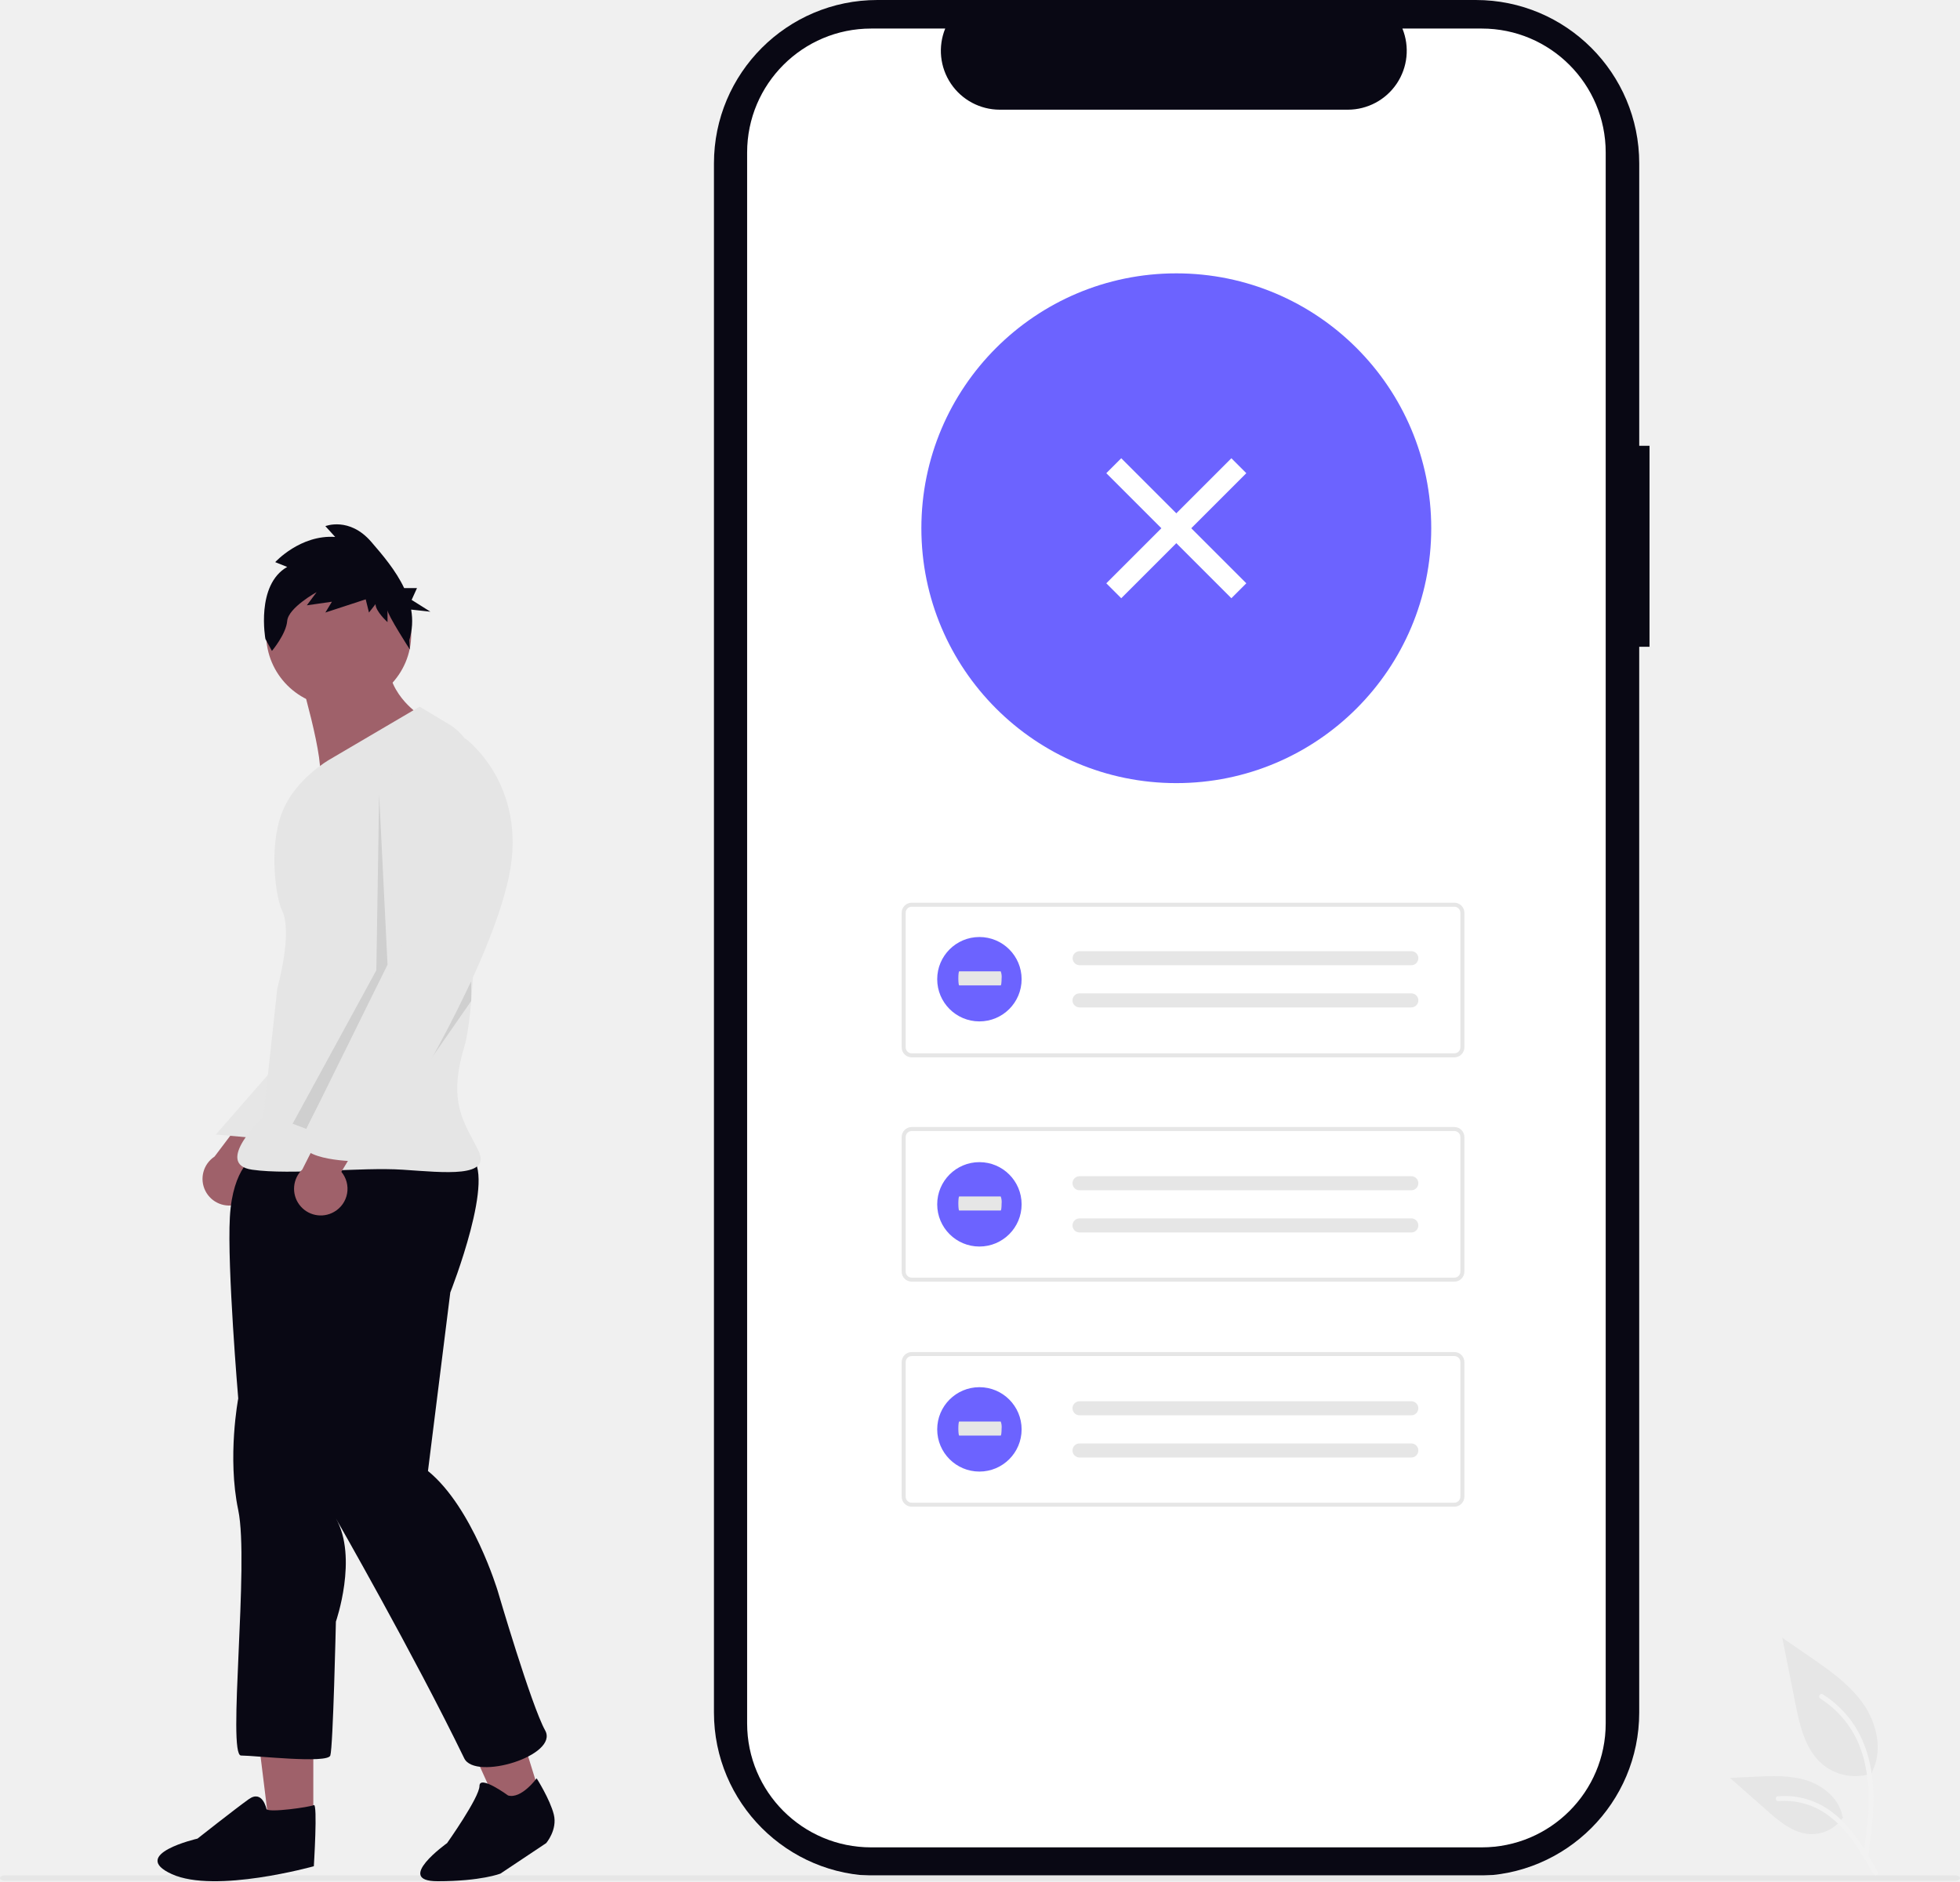
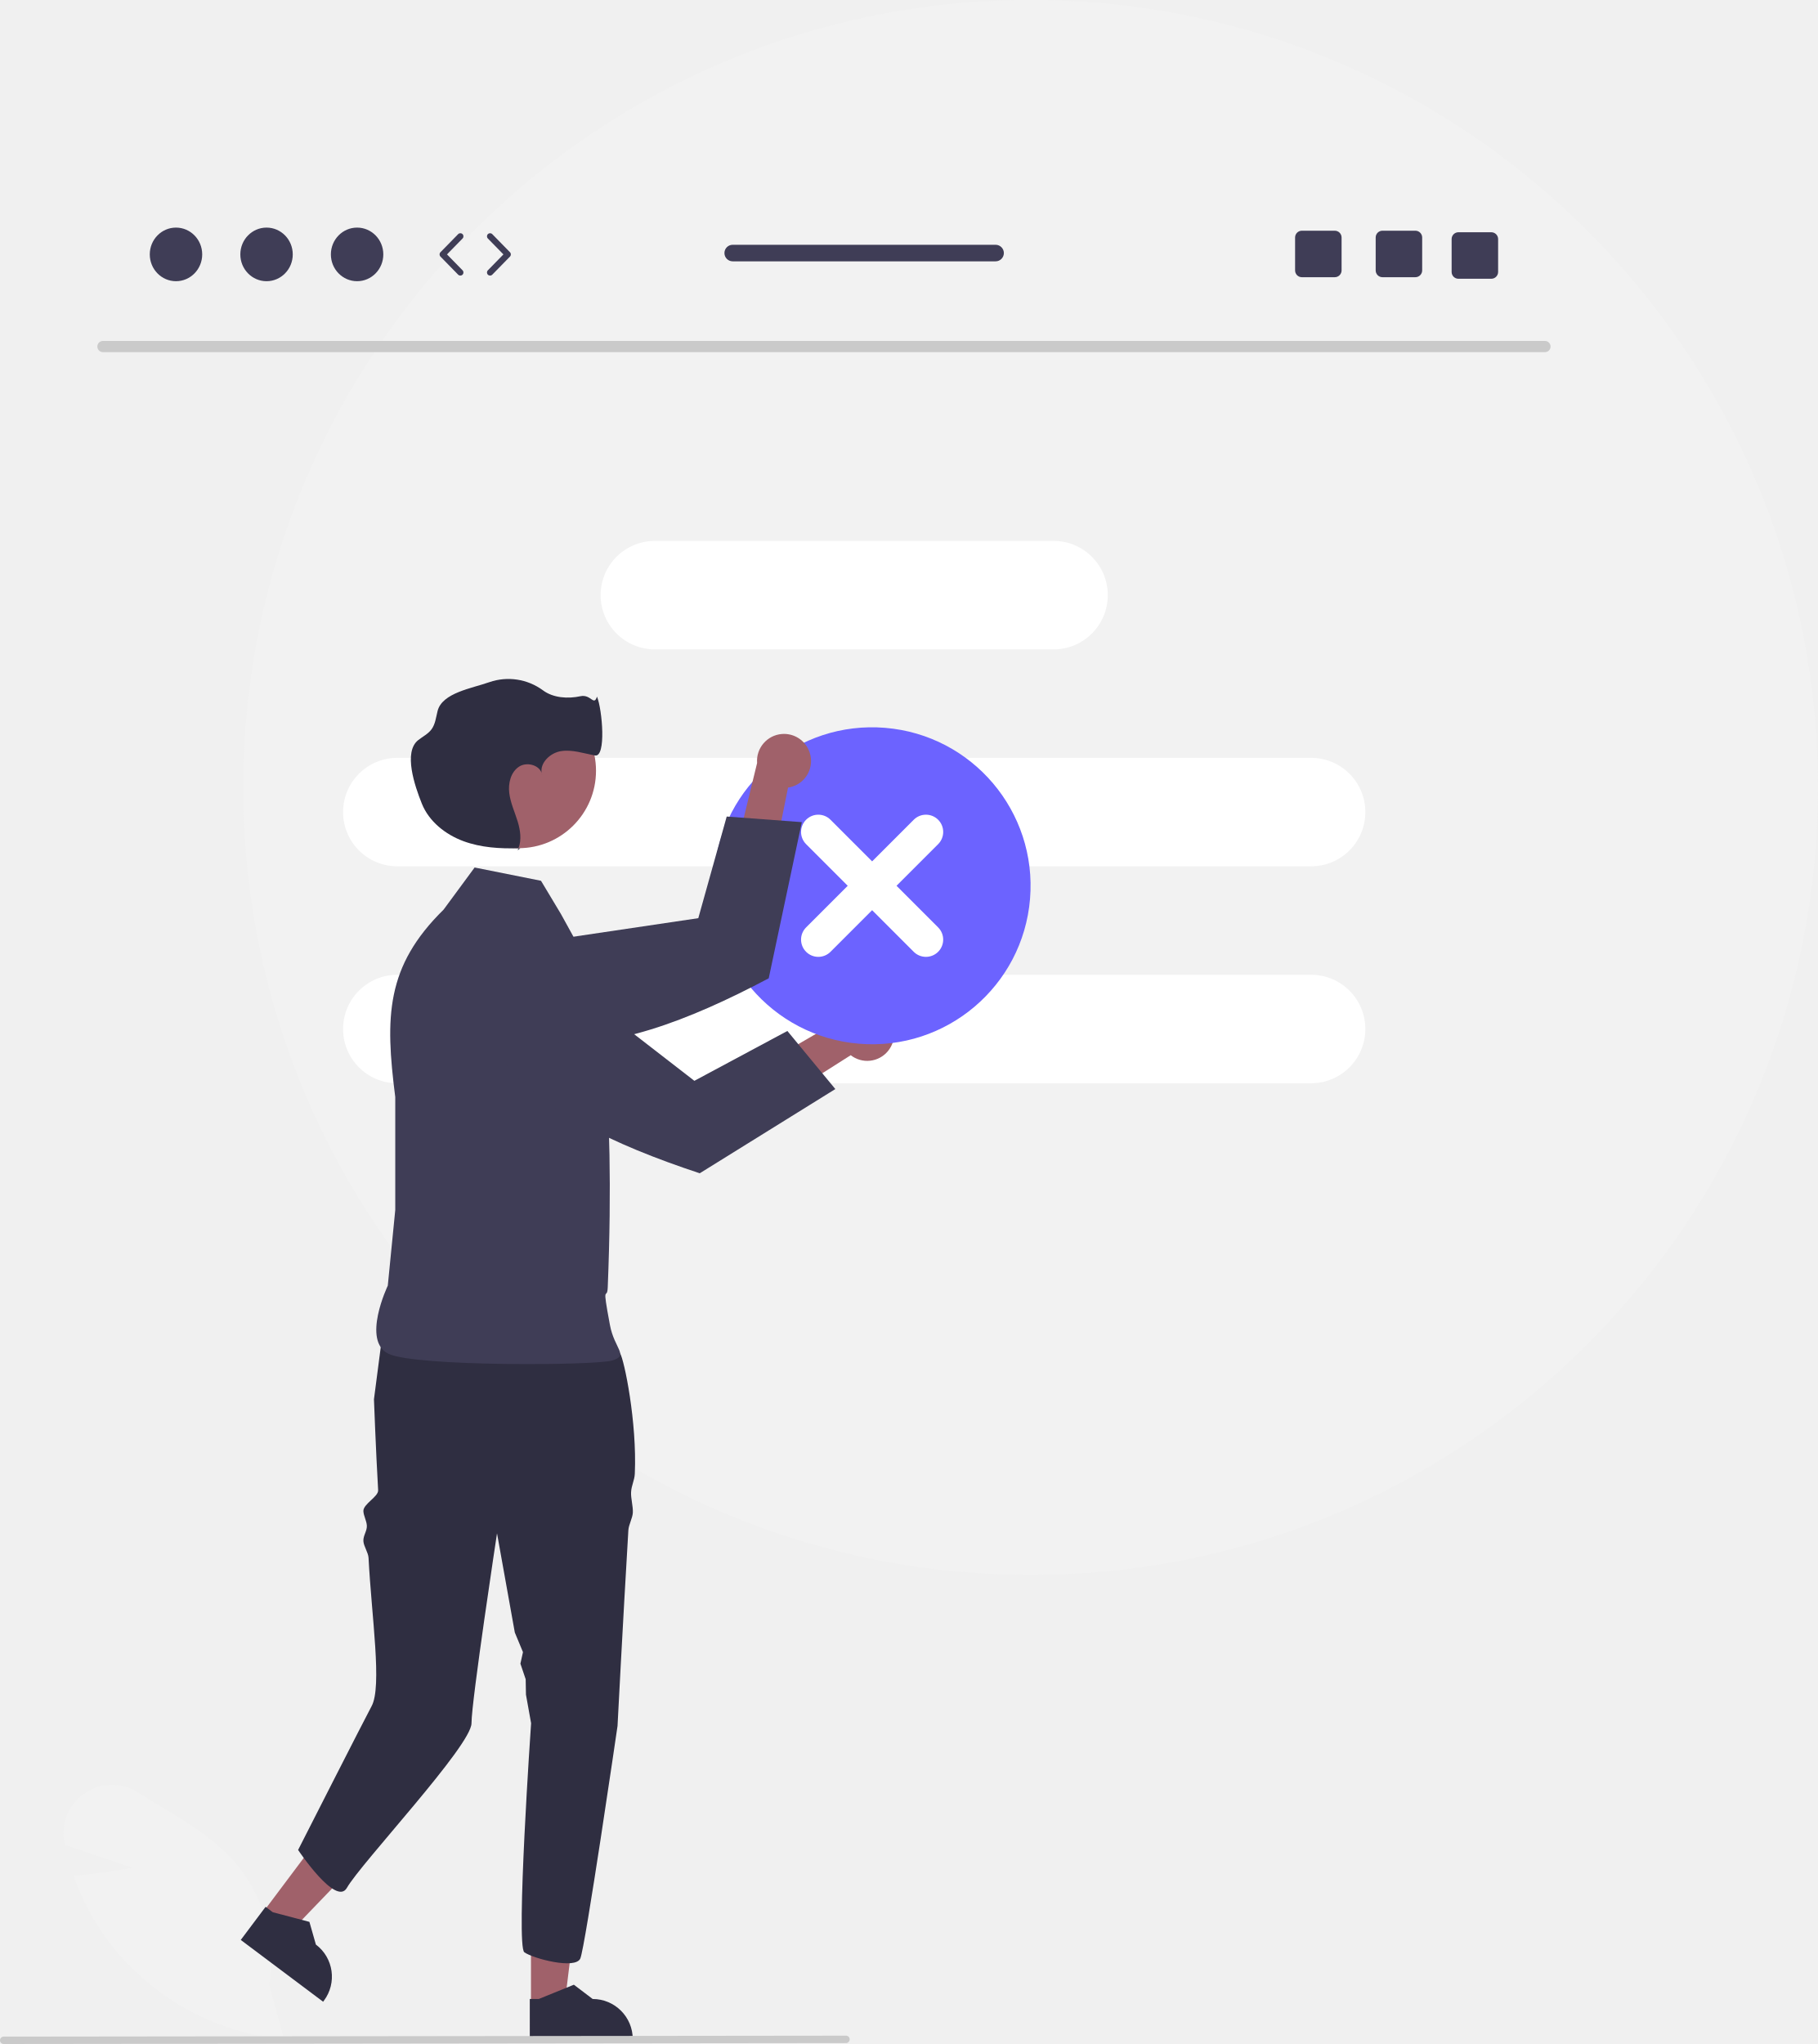
- <svg xmlns="http://www.w3.org/2000/svg" width="742.417" height="712.723" viewBox="0 0 742.417 712.723" role="img" artist="Katerina Limpitsouni" source="https://undraw.co/">
-   <g id="Group_9" data-name="Group 9" transform="translate(-589 -184)">
-     <path id="Path_274-1954" data-name="Path 274" d="M449.813,328.006s11.621,38.349,8.135,43,37.187-25.566,37.187-25.566-15.107-10.459-9.3-25.566Z" transform="translate(251.695 108.565)" fill="#9f616a" />
-     <path id="Path_968-1955" data-name="Path 968" d="M853.606,262.605h-3.9V155.628a61.915,61.915,0,0,0-61.915-61.915H561.141a61.915,61.915,0,0,0-61.916,61.915V742.511a61.915,61.915,0,0,0,61.915,61.915H787.788A61.915,61.915,0,0,0,849.7,742.511V338.753h3.9Z" transform="translate(360.209 90.287)" fill="#090814" />
-     <path id="Path_969-1956" data-name="Path 969" d="M837.006,151.481V746.656a46.958,46.958,0,0,1-46.935,46.952H558.764a46.967,46.967,0,0,1-46.973-46.959V151.482a46.965,46.965,0,0,1,46.971-46.951H586.82a22.329,22.329,0,0,0,20.656,30.74H739.344A22.329,22.329,0,0,0,760,104.53h30.055a46.957,46.957,0,0,1,46.951,46.934Z" transform="translate(360.209 90.287)" fill="#fff" />
-     <circle id="Ellipse_18" data-name="Ellipse 18" cx="96.565" cy="96.565" r="96.565" transform="translate(938 287.564)" fill="#6c63ff" />
-     <path id="Path_39-1957" data-name="Path 39" d="M779.672,494.309H574.135a3.81,3.81,0,0,1-3.806-3.806V439.52a3.811,3.811,0,0,1,3.806-3.806H779.672a3.811,3.811,0,0,1,3.806,3.806V490.5a3.811,3.811,0,0,1-3.806,3.806ZM574.135,437.235a2.286,2.286,0,0,0-2.284,2.284V490.5a2.286,2.286,0,0,0,2.284,2.284H779.672a2.286,2.286,0,0,0,2.284-2.284V439.519a2.286,2.286,0,0,0-2.284-2.284Z" transform="translate(360.209 90.287)" fill="#e6e6e6" />
-     <path id="Path_40-1958" data-name="Path 40" d="M637.7,454.074a2.665,2.665,0,0,0,0,5.329H763.3a2.665,2.665,0,0,0,.2-5.326l-.117,0H637.7Z" transform="translate(360.209 90.287)" fill="#e6e6e6" />
-     <path id="Path_41-1959" data-name="Path 41" d="M637.7,470.058a2.664,2.664,0,1,0,0,5.329H763.3a2.665,2.665,0,0,0,.2-5.326l-.117,0H637.7Z" transform="translate(360.209 90.287)" fill="#e6e6e6" />
-     <path id="Path_42-1960" data-name="Path 42" d="M779.672,579.289H574.135a3.81,3.81,0,0,1-3.806-3.806V524.5a3.811,3.811,0,0,1,3.806-3.806H779.672a3.811,3.811,0,0,1,3.806,3.806v50.985a3.811,3.811,0,0,1-3.806,3.8ZM574.135,522.216a2.286,2.286,0,0,0-2.284,2.284v50.985a2.286,2.286,0,0,0,2.284,2.284H779.672a2.286,2.286,0,0,0,2.284-2.284V524.5a2.286,2.286,0,0,0-2.284-2.284Z" transform="translate(360.209 90.287)" fill="#e6e6e6" />
-     <path id="Path_43-1961" data-name="Path 43" d="M637.7,539.33a2.664,2.664,0,0,0,0,5.329H763.3a2.665,2.665,0,1,0,.087-5.329H637.7Z" transform="translate(360.209 90.287)" fill="#e6e6e6" />
-     <path id="Path_44-1962" data-name="Path 44" d="M637.7,555.318a2.664,2.664,0,0,0,0,5.329H763.3a2.665,2.665,0,1,0,.087-5.329H637.7Z" transform="translate(360.209 90.287)" fill="#e6e6e6" />
-     <path id="Path_39-2-1963" data-name="Path 39-2" d="M779.672,664.547H574.135a3.81,3.81,0,0,1-3.806-3.806V609.758a3.811,3.811,0,0,1,3.806-3.806H779.672a3.811,3.811,0,0,1,3.806,3.806v50.985a3.811,3.811,0,0,1-3.806,3.806ZM574.135,607.474a2.286,2.286,0,0,0-2.284,2.284v50.985a2.286,2.286,0,0,0,2.284,2.284H779.672a2.286,2.286,0,0,0,2.284-2.284V609.758a2.286,2.286,0,0,0-2.284-2.284Z" transform="translate(360.209 90.287)" fill="#e6e6e6" />
-     <path id="Path_40-2-1964" data-name="Path 40-2" d="M637.7,624.591a2.664,2.664,0,0,0,0,5.329H763.3a2.665,2.665,0,0,0,.2-5.326l-.117,0H637.7Z" transform="translate(360.209 90.287)" fill="#e6e6e6" />
-     <path id="Path_41-2-1965" data-name="Path 41-2" d="M637.7,640.578a2.664,2.664,0,0,0,0,5.329H763.3a2.665,2.665,0,0,0,.2-5.326l-.117,0H637.7Z" transform="translate(360.209 90.287)" fill="#e6e6e6" />
-     <path id="Path_970-1966" data-name="Path 970" d="M969.27,806.286H230.729c-1.071,0-1.938-.468-1.938-1.045s.868-1.045,1.938-1.045H969.271c1.07,0,1.938.468,1.938,1.045S970.341,806.286,969.27,806.286Z" transform="translate(360.209 90.287)" fill="#e6e6e6" />
-     <g id="Group_58" data-name="Group 58" transform="translate(589 184)">
-       <path id="Path_438-1967" data-name="Path 438" d="M937.992,765.521a19.474,19.474,0,0,1-18.806-3.313c-6.587-5.528-8.652-14.636-10.332-23.07l-4.97-24.945,10.405,7.165c7.483,5.152,15.134,10.47,20.316,17.933s7.443,17.651,3.28,25.726" transform="translate(-228.791 -93.713)" fill="#e6e6e6" />
-       <path id="Path_439-1968" data-name="Path 439" d="M936.385,797.458c1.31-9.542,2.657-19.206,1.738-28.849-.816-8.565-3.429-16.93-8.749-23.789a39.574,39.574,0,0,0-10.153-9.2c-1.015-.641-1.95.968-.939,1.606a37.622,37.622,0,0,1,14.881,17.956c3.24,8.241,3.76,17.224,3.2,25.977-.338,5.294-1.053,10.553-1.774,15.8a.964.964,0,0,0,.65,1.144.936.936,0,0,0,1.144-.65Z" transform="translate(-228.791 -93.713)" fill="#f2f2f2" />
-       <path id="Path_442-1969" data-name="Path 442" d="M926.958,782.148a14.336,14.336,0,0,1-12.491,6.447c-6.323-.3-11.595-4.713-16.34-8.9l-14.035-12.4,9.289-.444c6.68-.32,13.533-.618,19.9,1.442s12.231,7.018,13.394,13.6" transform="translate(-228.791 -93.713)" fill="#e6e6e6" />
-       <path id="Path_443-1970" data-name="Path 443" d="M940.086,802.943c-6.3-11.156-13.618-23.555-26.685-27.518a29.779,29.779,0,0,0-11.224-1.159c-1.192.1-.894,1.94.3,1.837a27.665,27.665,0,0,1,17.912,4.739c5.051,3.438,8.983,8.217,12.311,13.286,2.039,3.1,3.865,6.341,5.691,9.573C938.971,804.733,940.677,803.988,940.086,802.943Z" transform="translate(-228.791 -93.713)" fill="#f2f2f2" />
-     </g>
-     <g id="Group_59" data-name="Group 59" transform="translate(589 184)">
-       <circle id="Ellipse_5" data-name="Ellipse 5" cx="15.986" cy="15.986" r="15.986" transform="translate(355 354.999)" fill="#6c63ff" />
-       <path id="Path_40-3-1971" data-name="Path 40-3" d="M592.124,461.712c-.184,0-.333,1.193-.333,2.664s.149,2.665.333,2.665h15.719c.184.024.336-1.149.339-2.62a5.944,5.944,0,0,0-.328-2.708h-15.73Z" transform="translate(-228.791 -93.713)" fill="#e6e6e6" />
-     </g>
-     <g id="Group_60" data-name="Group 60" transform="translate(589 184)">
-       <circle id="Ellipse_5-2" data-name="Ellipse 5-2" cx="15.986" cy="15.986" r="15.986" transform="translate(355 440.292)" fill="#6c63ff" />
-       <path id="Path_40-4-1972" data-name="Path 40-4" d="M592.124,547.005c-.184,0-.333,1.193-.333,2.664s.149,2.665.333,2.665h15.719c.184.024.336-1.149.339-2.62a5.944,5.944,0,0,0-.328-2.708h-15.73Z" transform="translate(-228.791 -93.713)" fill="#e6e6e6" />
-     </g>
-     <g id="Group_61" data-name="Group 61" transform="translate(589 184)">
-       <circle id="Ellipse_5-3" data-name="Ellipse 5-3" cx="15.986" cy="15.986" r="15.986" transform="translate(355 525.55)" fill="#6c63ff" />
-       <path id="Path_40-5-1973" data-name="Path 40-5" d="M592.124,632.263c-.184,0-.333,1.193-.333,2.664s.149,2.665.333,2.665h15.719c.184.024.336-1.149.339-2.62a5.941,5.941,0,0,0-.328-2.708h-15.73Z" transform="translate(-228.791 -93.713)" fill="#e6e6e6" />
-     </g>
-     <rect id="Rectangle_117" data-name="Rectangle 117" width="8" height="67" transform="translate(1008.051 363.268) rotate(-45)" fill="#fff" />
-     <rect id="Rectangle_118" data-name="Rectangle 118" width="8" height="67" transform="translate(1055.426 357.616) rotate(45)" fill="#fff" />
-     <path id="Path_254-1974" data-name="Path 254" d="M319.051,549.848a10.056,10.056,0,0,0,5.388-14.447L348,508.537,329.608,506l-19.558,25.9a10.11,10.11,0,0,0,9,17.95Z" transform="translate(360.209 90.287)" fill="#9f616a" />
-     <path id="Path_255-1975" data-name="Path 255" d="M118.679,694.215H102.244L94.425,630.82h24.257Z" transform="translate(589 184)" fill="#9f616a" />
-     <path id="Path_257-1976" data-name="Path 257" d="M204.713,680.461l-15.7,4.873L162.751,627.11l23.166-7.192Z" transform="translate(589 184)" fill="#9f616a" />
-     <path id="Path_973-1977" data-name="Path 973" d="M334.884,495.656l-24.341,27.877,19.056,1.715Z" transform="translate(360.209 90.287)" fill="#e6e6e6" />
-     <path id="Path_975-1978" data-name="Path 975" d="M325.373,531.589s-8.455,4.227-9.512,23.251,3.171,68.7,3.171,68.7-4.227,22.194,0,42.274-4.227,93,1.057,93,32.762,3.171,33.819,0,2.114-50.729,2.114-50.729,8.455-24.308,0-39.1c0,0,29.521,51.548,48.615,90.889,4.179,8.61,35.933-1.057,30.649-10.569s-17.966-52.843-17.966-52.843-9.512-31.706-26.421-45.445l8.455-67.639s17.967-45.445,7.4-51.786S325.373,531.589,325.373,531.589Z" transform="translate(360.209 90.287)" fill="#090814" />
-     <circle id="Ellipse_182" data-name="Ellipse 182" cx="27.478" cy="27.478" r="27.478" transform="translate(689.809 396.765)" fill="#9f616a" />
-     <path id="Path_976-1979" data-name="Path 976" d="M387.727,361.434l-34.16,20.08s-13.08,7.366-17.966,20.08c-5.208,13.55-2.181,32.628,0,36.99,4.227,8.455-1.773,29.592-1.773,29.592l-5.284,48.615s-19.023,17.966-4.227,20.08,41.217-1.057,57.07,0,33.819,3.171,28.535-7.4-11.625-17.967-5.284-39.1c4.962-16.54,4.747-78.383,4.419-104.5A21.025,21.025,0,0,0,398.846,368.1Z" transform="translate(360.209 90.287)" fill="#e5e5e5" />
-     <path id="Path_980-1980" data-name="Path 980" d="M372.407,394.727l3.17,64.468-30.726,62.223-5.211-1.983,31.706-58.127Z" transform="translate(360.209 90.287)" opacity="0.1" style="isolation: isolate" />
-     <path id="Path_982-1981" data-name="Path 982" d="M407.279,472.932v-7.4L371.35,524.718Z" transform="translate(360.209 90.287)" opacity="0.1" style="isolation: isolate" />
-     <path id="Path_983-1982" data-name="Path 983" d="M337.576,306.387l-4.539-1.816s9.5-10.457,22.713-9.548l-3.717-4.092s9.085-3.637,17.345,5.91c4.342,5.019,9.365,10.919,12.5,17.564h4.865l-2.03,4.471,7.106,4.471-7.294-.8a24.74,24.74,0,0,1-.69,11.579l.2,3.534s-8.459-13.089-8.459-14.9V327.3s-4.543-4.092-4.543-6.82l-2.478,3.183-1.239-5-15.28,5,2.476-4.094-9.5,1.364,3.717-5s-10.737,5.91-11.15,10.912-5.781,11.366-5.781,11.366l-2.478-4.547S325.6,313.207,337.576,306.387Z" transform="translate(360.209 92.401)" fill="#090814" />
-     <path id="Path_259-1983" data-name="Path 259" d="M355.354,552.839a10.056,10.056,0,0,0,2.738-15.174l18.423-30.62-18.554.768-14.65,28.96a10.11,10.11,0,0,0,12.043,16.067Z" transform="translate(360.209 90.287)" fill="#9f616a" />
-     <path id="Path_981-1984" data-name="Path 981" d="M397.24,375.175l7.926-1.585s23.779,17.438,16.381,52.314-40.16,87.719-40.16,87.719-7.4,9.512-9.512,11.625-6.341,0-4.227,3.171-3.171,5.284-3.171,5.284-23.251,0-21.137-8.455,38.047-68.7,38.047-68.7L376.1,400.535S371.874,373.061,397.24,375.175Z" transform="translate(360.209 90.287)" fill="#e5e5e5" />
-     <path id="Path_277-1985" data-name="Path 277" d="M514.368,783.067s-10.829-7.941-10.829-3.61-12.273,21.658-12.273,21.658-20.214,14.439-3.61,14.439,23.824-2.888,23.824-2.888l17.327-11.551s4.332-5.054,2.888-10.829-6.5-13.717-6.5-13.717S519.422,784.511,514.368,783.067Z" transform="translate(267.08 81.168)" fill="#090814" />
-     <path id="Path_278-1986" data-name="Path 278" d="M409.446,787.859s-1.494-7.471-6.723-3.735S383.3,799.065,383.3,799.065s-26.147,5.976-9.712,13.447,53.787-2.988,53.787-2.988,1.494-23.906,0-23.159S410.193,789.353,409.446,787.859Z" transform="translate(280.5 81.521)" fill="#090814" />
+ <svg xmlns="http://www.w3.org/2000/svg" width="586.479" height="659.298" viewBox="0 0 586.479 659.298" role="img" artist="Katerina Limpitsouni" source="https://undraw.co/">
+   <circle cx="332.479" cy="254" r="254" fill="#f2f2f2" />
+   <path d="M498.464,113.588H33.171c-.998-.021-1.789-.847-1.768-1.845,.021-.968,.8-1.747,1.768-1.768H498.464c.998,.021,1.789,.847,1.768,1.845-.021,.968-.8,1.747-1.768,1.768Z" fill="#cacaca" />
+   <rect x="193.774" y="174.473" width="163.611" height="34.986" rx="17.493" ry="17.493" fill="#fff" />
+   <path d="M128.175,244.445H422.985c9.661,0,17.493,7.832,17.493,17.493h0c0,9.661-7.832,17.493-17.493,17.493H128.175c-9.661,0-17.493-7.832-17.493-17.493h0c0-9.661,7.832-17.493,17.493-17.493Z" fill="#fff" />
+   <path d="M128.175,314.418H422.985c9.661,0,17.493,7.832,17.493,17.493h0c0,9.661-7.832,17.493-17.493,17.493H128.175c-9.661,0-17.493-7.832-17.493-17.493h0c0-9.661,7.832-17.493,17.493-17.493Z" fill="#fff" />
+   <path d="M91.641,657.759l-.694-.068c-23.541-2.429-44.821-15.089-58.188-34.618-3.661-5.442-6.623-11.323-8.815-17.504l-.211-.59,.624-.05c7.447-.599,15.097-1.863,18.496-2.464l-21.915-7.425-.136-.65c-1.299-6.104,1.246-12.385,6.428-15.862,5.196-3.644,12.087-3.761,17.404-.294,2.386,1.524,4.882,3.033,7.295,4.494,8.293,5.016,16.869,10.203,23.298,17.301,9.75,10.978,14.023,25.77,11.63,40.256l4.783,17.476Z" fill="#f2f2f2" />
+   <polygon points="171.3 646.861 182.1 646.86 187.239 605.198 171.297 605.199 171.3 646.861" fill="#a0616a" />
+   <path d="M170.919,658.128l33.214-.001v-.42c-0-7.14-5.788-12.927-12.928-12.928h-.001l-6.067-4.603-11.32,4.603-2.899,0,.001,13.348Z" fill="#2f2e41" />
+   <polygon points="84.741 616.945 93.38 623.426 122.493 593.185 109.741 583.619 84.741 616.945" fill="#a0616a" />
+   <path d="M77.674,625.73l26.569,19.932,.252-.336c4.284-5.711,3.128-13.814-2.583-18.099l-.001-0-2.091-7.323-11.817-3.111-2.319-1.74-8.01,10.678Z" fill="#2f2e41" />
+   <path d="M120.645,451.353s.596,16.264,1.348,29.307c.123,2.139-4.888,4.463-4.758,6.79,.086,1.544,1.028,3.045,1.116,4.655,.092,1.699-1.208,3.203-1.116,4.96,.091,1.717,1.574,3.685,1.664,5.442,.963,18.909,4.455,41.546,.958,47.874-1.723,3.119-23.685,46.324-23.685,46.324,0,0,12.237,18.355,15.733,12.237,4.618-8.081,40.206-45.887,40.206-53.107,0-7.211,8.233-61.253,8.233-61.253l5.741,31.982,2.632,6.337-.827,3.72,1.701,5.02,.092,4.968,1.656,9.226s-4.982,71.882-2.176,73.883c2.814,2.01,16.441,5.62,18.049,2.01,1.6-3.61,12.011-75.019,12.011-75.019,0,0,1.678-32.724,3.496-63.141,.105-1.766,1.346-3.898,1.442-5.638,.114-2.019-.673-4.641-.568-6.599,.114-2.246,1.11-3.828,1.206-5.979,.743-16.616-3.428-36.849-4.756-38.842-4.012-6.013-7.622-10.821-7.622-10.821,0,0-54.036-17.754-68.475,.286l-3.302,25.376Z" fill="#2f2e41" />
+   <path d="M174.538,284.104l-21.421-4.284-9.996,13.567h0c-18.653,18.341-18.934,34.528-15.604,60.474v36.416l-2.41,24.412s-8.532,17.845,.268,22,66.599,3.801,72.117,2.142,.735-3.695-.714-11.425c-2.722-14.519-.901-7.516-.714-12.138,2.686-66.314-3.57-93.538-4.205-100.694l-10.894-19.759-6.426-10.71Z" fill="#3f3d56" />
+   <path d="M287.439,337.571c-2.232,4.23-7.471,5.849-11.701,3.617-.451-.238-.88-.515-1.282-.829l-46.26,29.373,.133-15.992,44.938-26.078c3.201-3.589,8.705-3.903,12.294-.702,3.003,2.678,3.78,7.066,1.878,10.612Z" fill="#a0616a" />
+   <path d="M157.625,302.624l-5.267-.558c-4.866-.505-9.641,1.579-12.579,5.491-1.125,1.483-1.934,3.183-2.375,4.992l-.003,.014c-1.321,5.445,.751,11.152,5.258,14.481l18.19,13.411c12.765,17.249,36.757,28.693,64.898,37.99l43.743-27.167-15.472-18.738-30.003,16.08-44.598-34.524-.026-.021-16.974-10.936-4.792-.515Z" fill="#3f3d56" />
+   <circle cx="167.3" cy="248.605" r="24.98" fill="#a0616a" />
+   <path d="M167.877,273.59c-.201,.007-.403,.011-.605,.017-.086,.224-.179,.446-.287,.664l.892-.68Z" fill="#2f2e41" />
+   <path d="M174.732,249.298c.039,.246,.099,.488,.179,.724-.033-.247-.093-.49-.179-.724Z" fill="#2f2e41" />
+   <path d="M192.599,224.694c-1.028,3.193-1.946-.857-5.328-.129-4.069,.876-8.804,.575-12.136-1.919-4.965-3.643-11.399-4.623-17.223-2.625-5.702,2.017-15.253,3.439-16.739,9.302-.516,2.038-.722,4.249-1.973,5.938-1.094,1.477-2.822,2.319-4.266,3.455-4.877,3.837-1.15,14.74,1.159,20.5,2.308,5.761,7.604,9.957,13.425,12.107,5.633,2.08,11.746,2.447,17.755,2.283,1.045-2.711,.594-5.841-.269-8.651-.934-3.042-2.316-5.978-2.706-9.136s.466-6.745,3.114-8.51c2.434-1.622,6.395-.634,7.321,1.988-.54-3.278,2.781-6.451,6.205-7.009,3.677-.599,7.353,.728,11.019,1.389s2.365-14.773,.642-18.984Z" fill="#2f2e41" />
+   <circle cx="281.358" cy="285.711" r="51.12" transform="translate(-26.58509 542.5448) rotate(-85.26884)" fill="#6c63ff" />
+   <path d="M294.787,264.411l-13.428,13.428-13.428-13.428c-2.174-2.174-5.698-2.174-7.872,0s-2.174,5.698,0,7.872l13.428,13.428-13.428,13.428c-2.172,2.176-2.168,5.7,.007,7.872,2.173,2.169,5.692,2.169,7.864-0l13.428-13.428,13.428,13.428c2.176,2.172,5.7,2.168,7.872-.007,2.169-2.173,2.169-5.691,0-7.864l-13.428-13.428,13.428-13.428c2.174-2.174,2.174-5.698,0-7.872s-5.698-2.174-7.872,0h0Z" fill="#fff" />
+   <path d="M261.214,242.744c1.507,4.539-.952,9.441-5.491,10.948-.484,.161-.981,.278-1.486,.351l-10.831,53.717-11.448-11.168,12.293-50.482c-.374-4.794,3.21-8.984,8.005-9.358,4.012-.313,7.715,2.164,8.958,5.991Z" fill="#a0616a" />
+   <path d="M146.125,312.225l-4.049,3.414c-3.733,3.162-5.535,8.05-4.746,12.879,.291,1.839,.958,3.599,1.958,5.169l.008,.012c3.015,4.723,8.567,7.179,14.09,6.231l22.271-3.842c21.285,2.73,46.152-6.66,72.343-20.531l10.68-50.373-24.233-1.808-9.168,32.783-55.788,8.281-.033,.004-19.643,4.678-3.689,3.101Z" fill="#3f3d56" />
+   <path d="M272.937,658.99l-271.75,.307c-.658-.002-1.189-.537-1.187-1.195,.002-.655,.532-1.185,1.187-1.187l271.75-.307c.658,.002,1.189,.537,1.187,1.195-.002,.655-.532,1.185-1.187,1.187Z" fill="#cacaca" />
+   <g>
+     <ellipse cx="56.777" cy="82.058" rx="8.457" ry="8.645" fill="#3f3d56" />
+     <ellipse cx="85.991" cy="82.058" rx="8.457" ry="8.645" fill="#3f3d56" />
+     <ellipse cx="115.204" cy="82.058" rx="8.457" ry="8.645" fill="#3f3d56" />
+     <path d="M148.516,88.891c-.26,0-.519-.101-.715-.301l-5.706-5.833c-.38-.389-.38-1.01,0-1.398l5.706-5.833c.387-.395,1.021-.401,1.414-.016,.395,.386,.402,1.02,.016,1.414l-5.022,5.133,5.022,5.134c.386,.395,.379,1.028-.016,1.414-.194,.19-.447,.285-.699,.285Z" fill="#3f3d56" />
+     <path d="M158.104,88.891c-.252,0-.505-.095-.699-.285-.395-.386-.402-1.019-.016-1.414l5.021-5.134-5.021-5.133c-.386-.395-.379-1.028,.016-1.414,.394-.387,1.028-.379,1.414,.016l5.706,5.833c.38,.389,.38,1.01,0,1.398l-5.706,5.833c-.196,.2-.455,.301-.715,.301Z" fill="#3f3d56" />
+     <path d="M456.614,74.414h-10.61c-1.21,0-2.19,.98-2.19,2.19v10.62c0,1.21,.98,2.19,2.19,2.19h10.61c1.21,0,2.2-.98,2.2-2.19v-10.62c0-1.21-.99-2.19-2.2-2.19Z" fill="#3f3d56" />
+     <path d="M430.614,74.414h-10.61c-1.21,0-2.19,.98-2.19,2.19v10.62c0,1.21,.98,2.19,2.19,2.19h10.61c1.21,0,2.2-.98,2.2-2.19v-10.62c0-1.21-.99-2.19-2.2-2.19Z" fill="#3f3d56" />
+     <path d="M481.114,74.914h-10.61c-1.21,0-2.19,.98-2.19,2.19v10.62c0,1.21,.98,2.19,2.19,2.19h10.61c1.21,0,2.2-.98,2.2-2.19v-10.62c0-1.21-.99-2.19-2.2-2.19Z" fill="#3f3d56" />
+     <path d="M321.192,78.954h-84.81c-1.48,0-2.67,1.2-2.67,2.67s1.19,2.67,2.67,2.67h84.81c1.47,0,2.67-1.2,2.67-2.67s-1.2-2.67-2.67-2.67Z" fill="#3f3d56" />
  </g>
</svg>
